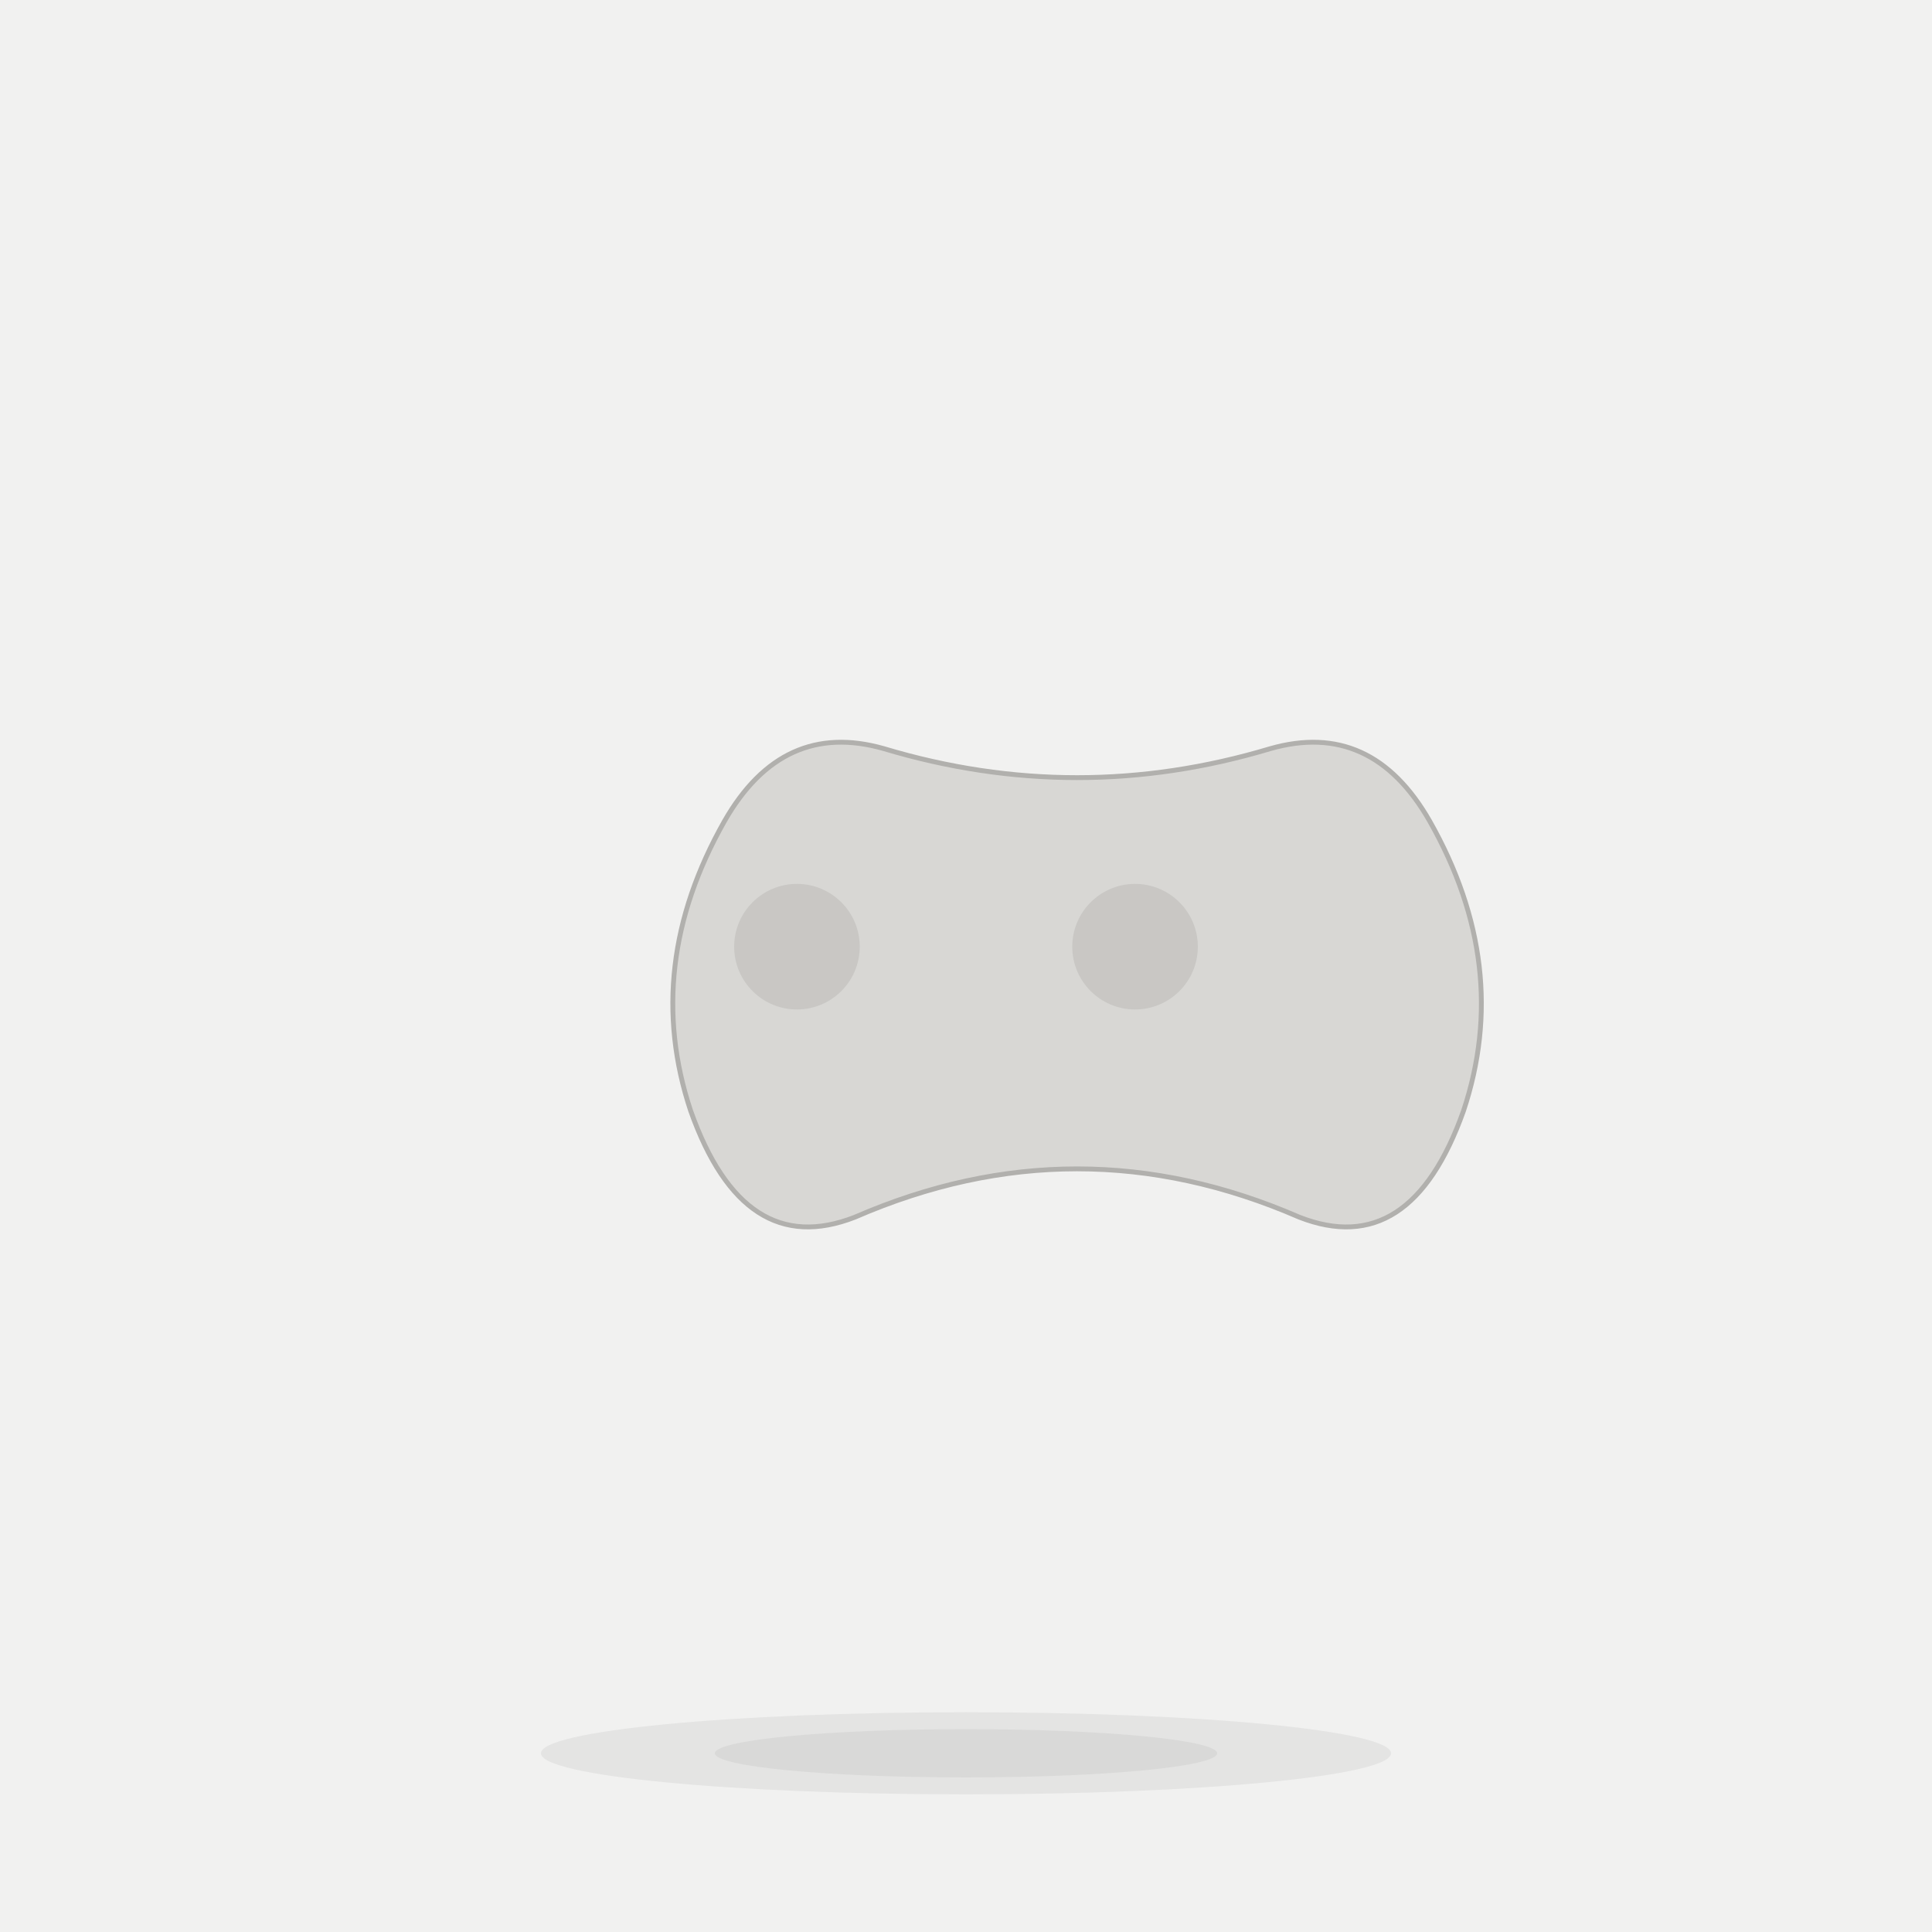
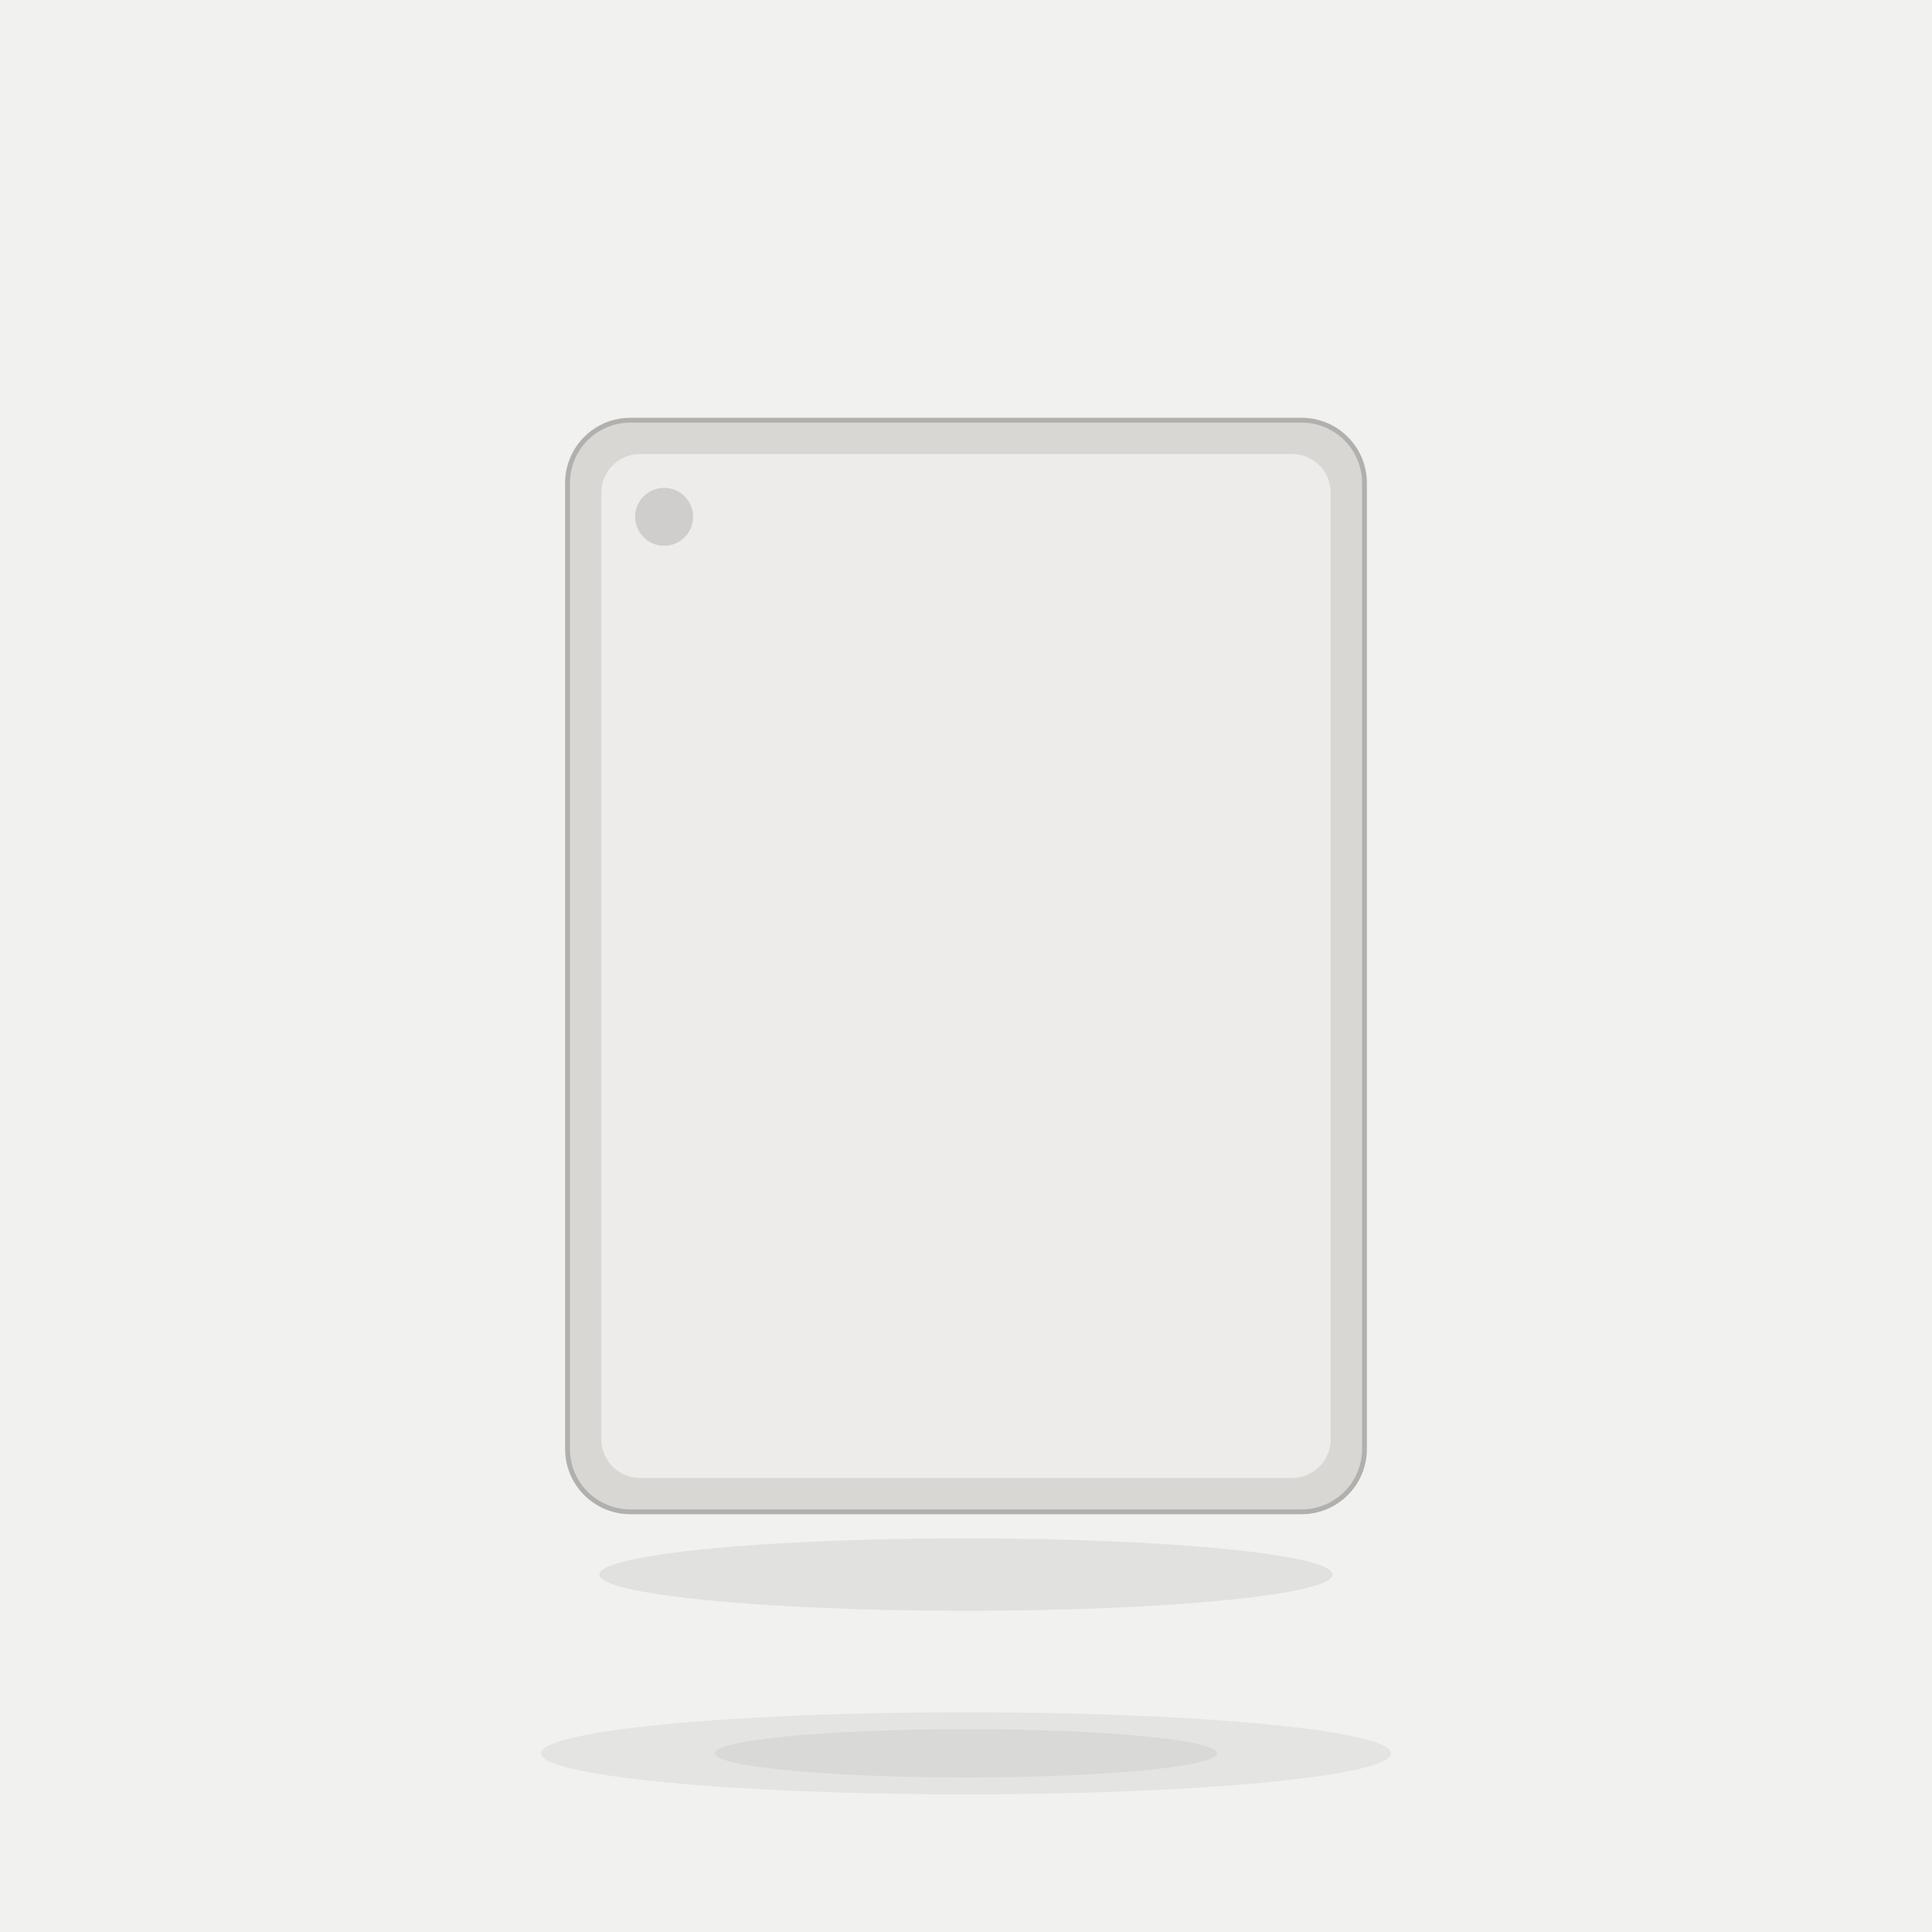
- <svg xmlns="http://www.w3.org/2000/svg" viewBox="0 0 800 800" width="800" height="800" role="img" aria-label="Cargadores 20w originales IPHONE">
+ <svg xmlns="http://www.w3.org/2000/svg" viewBox="0 0 800 800" width="800" height="800" role="img" aria-label="Lenovo Idea Tab Pro 12.7 256 GB">
  <rect width="800" height="800" fill="#F1F1F0" />
  <ellipse cx="400" cy="726" rx="176" ry="17" fill="#000" opacity=".055" />
  <ellipse cx="400" cy="726" rx="104" ry="10" fill="#000" opacity=".05" />
-   <path d="M300 340 q-34 60 -14 120 q22 62 68 44 q46 -20 92 -20 q46 0 92 20 q46 18 68 -44 q20 -60 -14 -120 q-24 -42 -66 -30 q-40 12 -80 12 q-40 0 -80 -12 q-42 -12 -66 30 z" fill="#D8D7D4" stroke="#B1B0AD" stroke-width="2" />
-   <circle cx="330" cy="392" r="26" fill="#B1B0AD" opacity=".4" />
-   <circle cx="470" cy="392" r="26" fill="#B1B0AD" opacity=".4" />
+   <ellipse cx="400" cy="652.0" rx="151.8" ry="15" fill="#000" opacity=".07" />
+   <rect x="235.0" y="174.0" width="330" height="452" rx="26" fill="#D8D7D4" stroke="#B1B0AD" stroke-width="2" />
+   <rect x="249.0" y="188.0" width="302" height="424" rx="16" fill="#EDECEA" />
+   <circle cx="275.0" cy="214.0" r="12" fill="#B1B0AD" opacity=".5" />
</svg>
